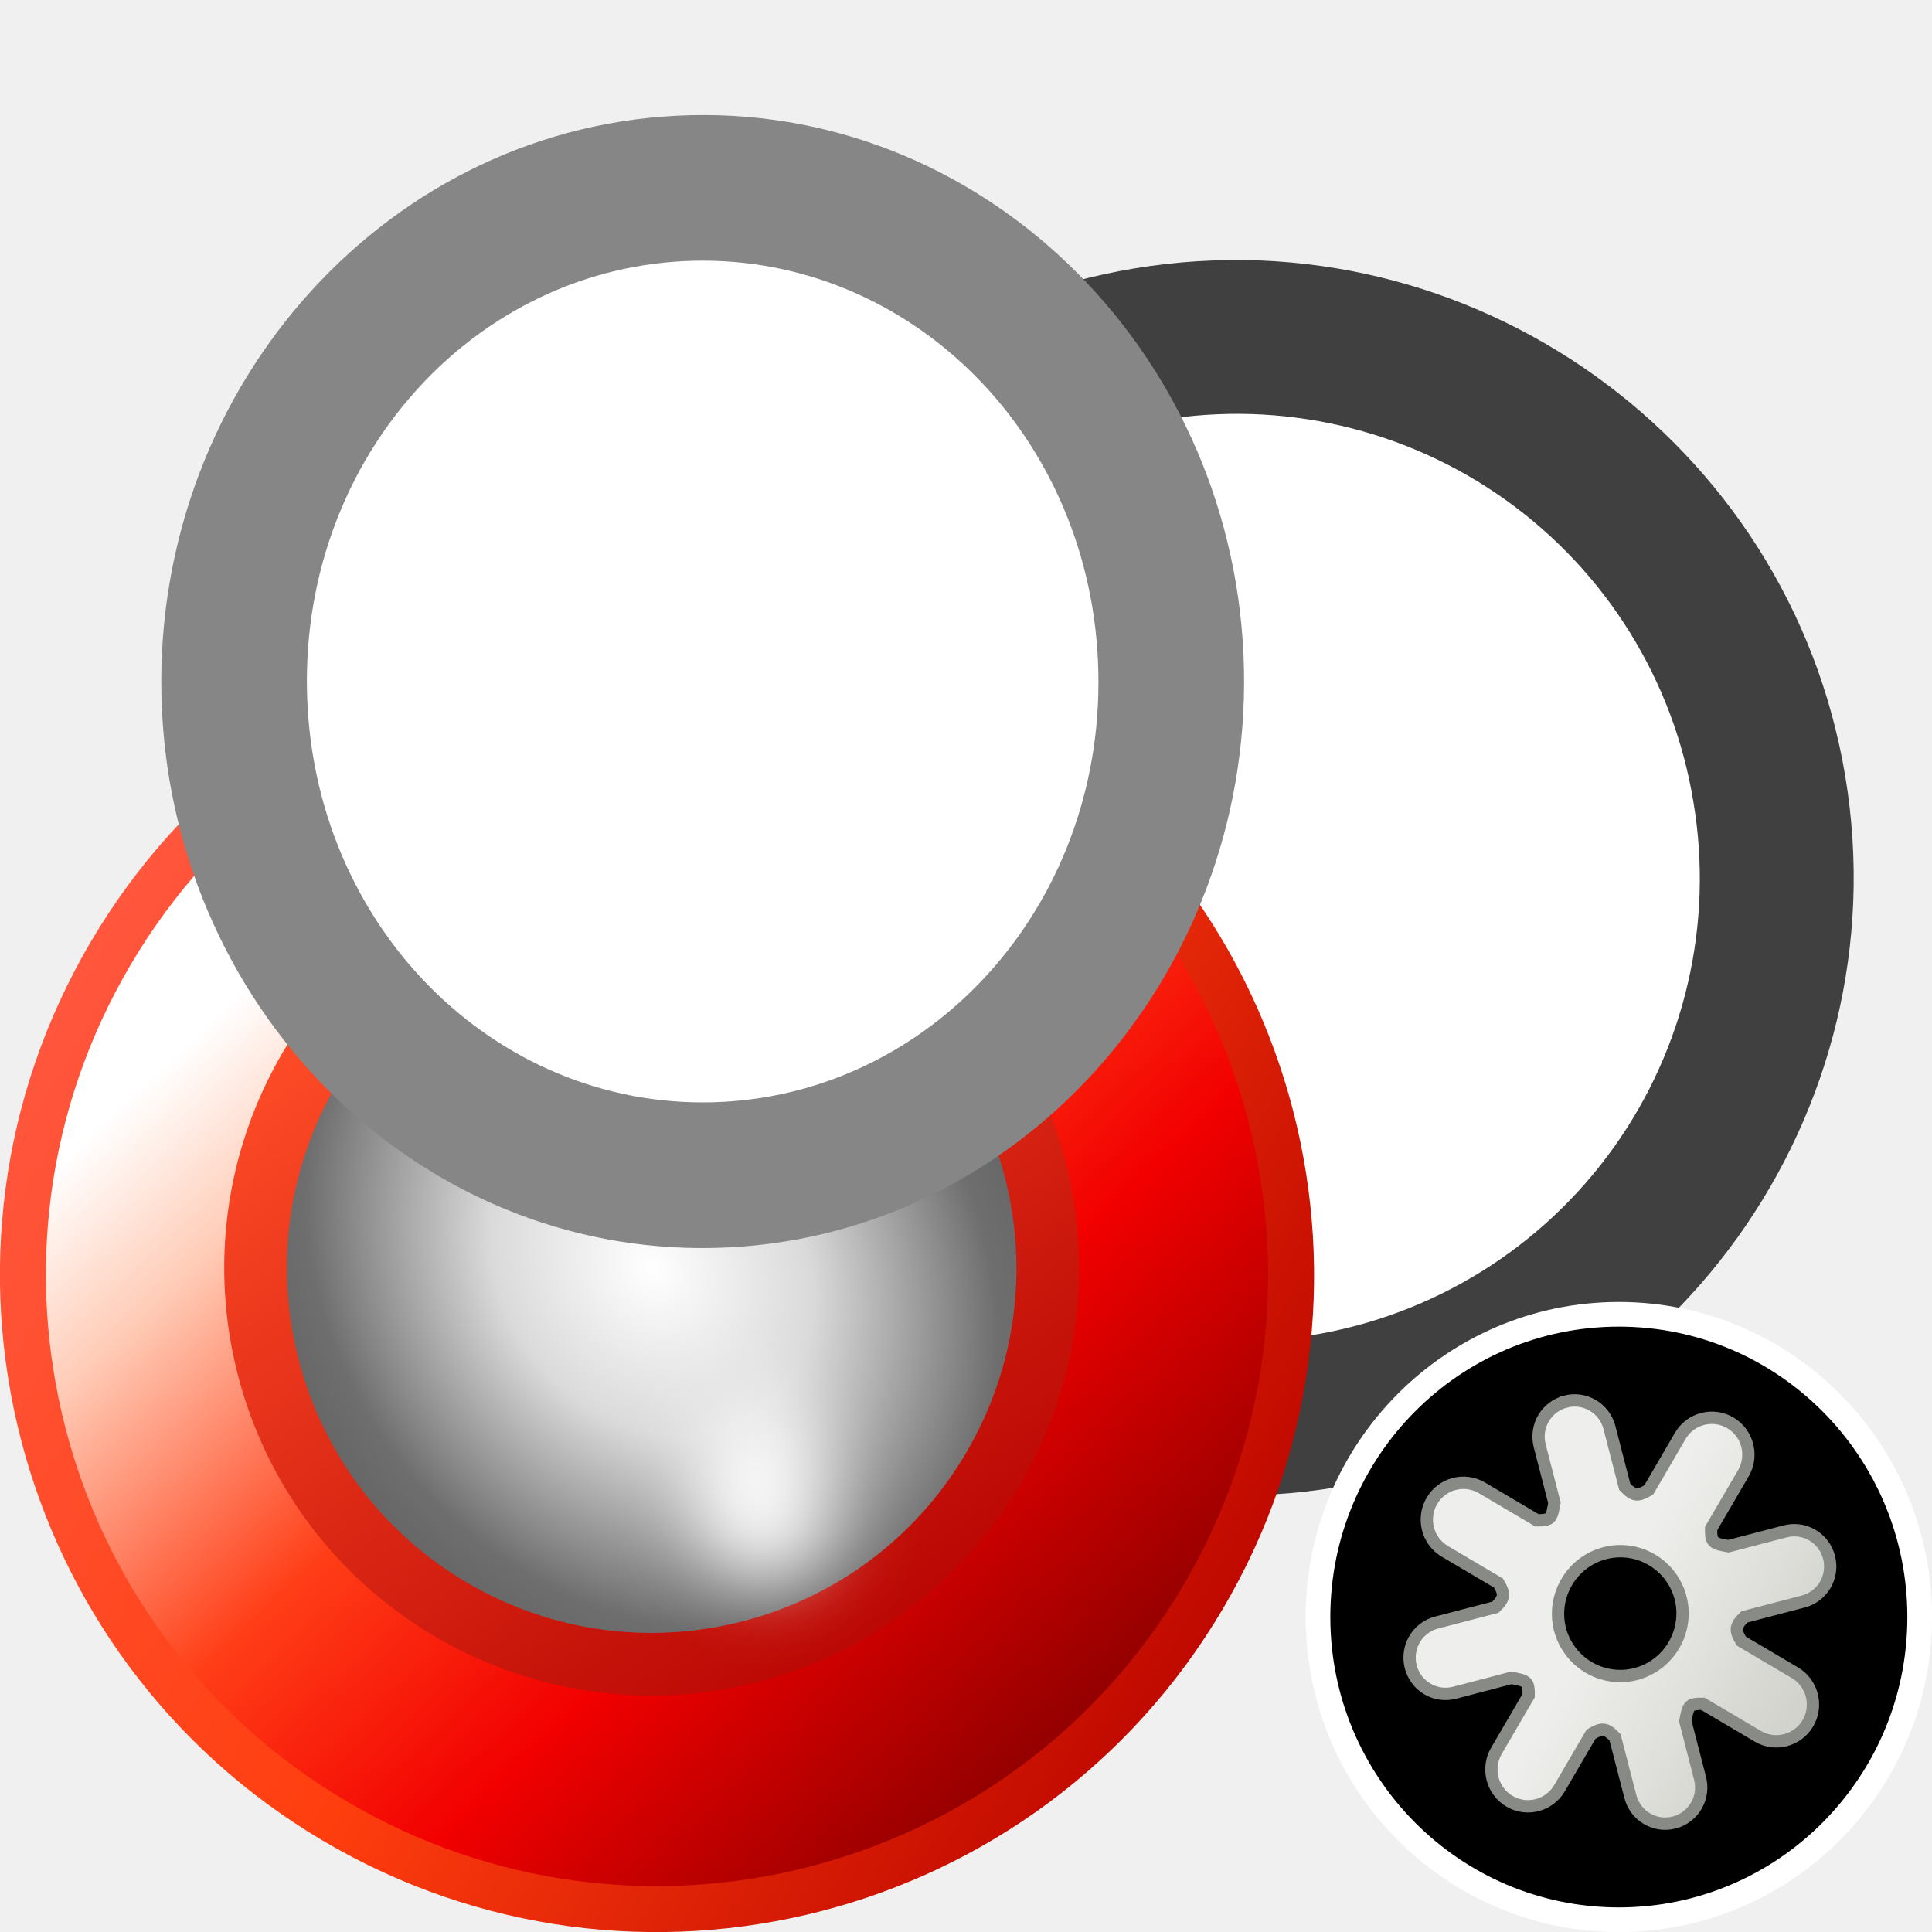
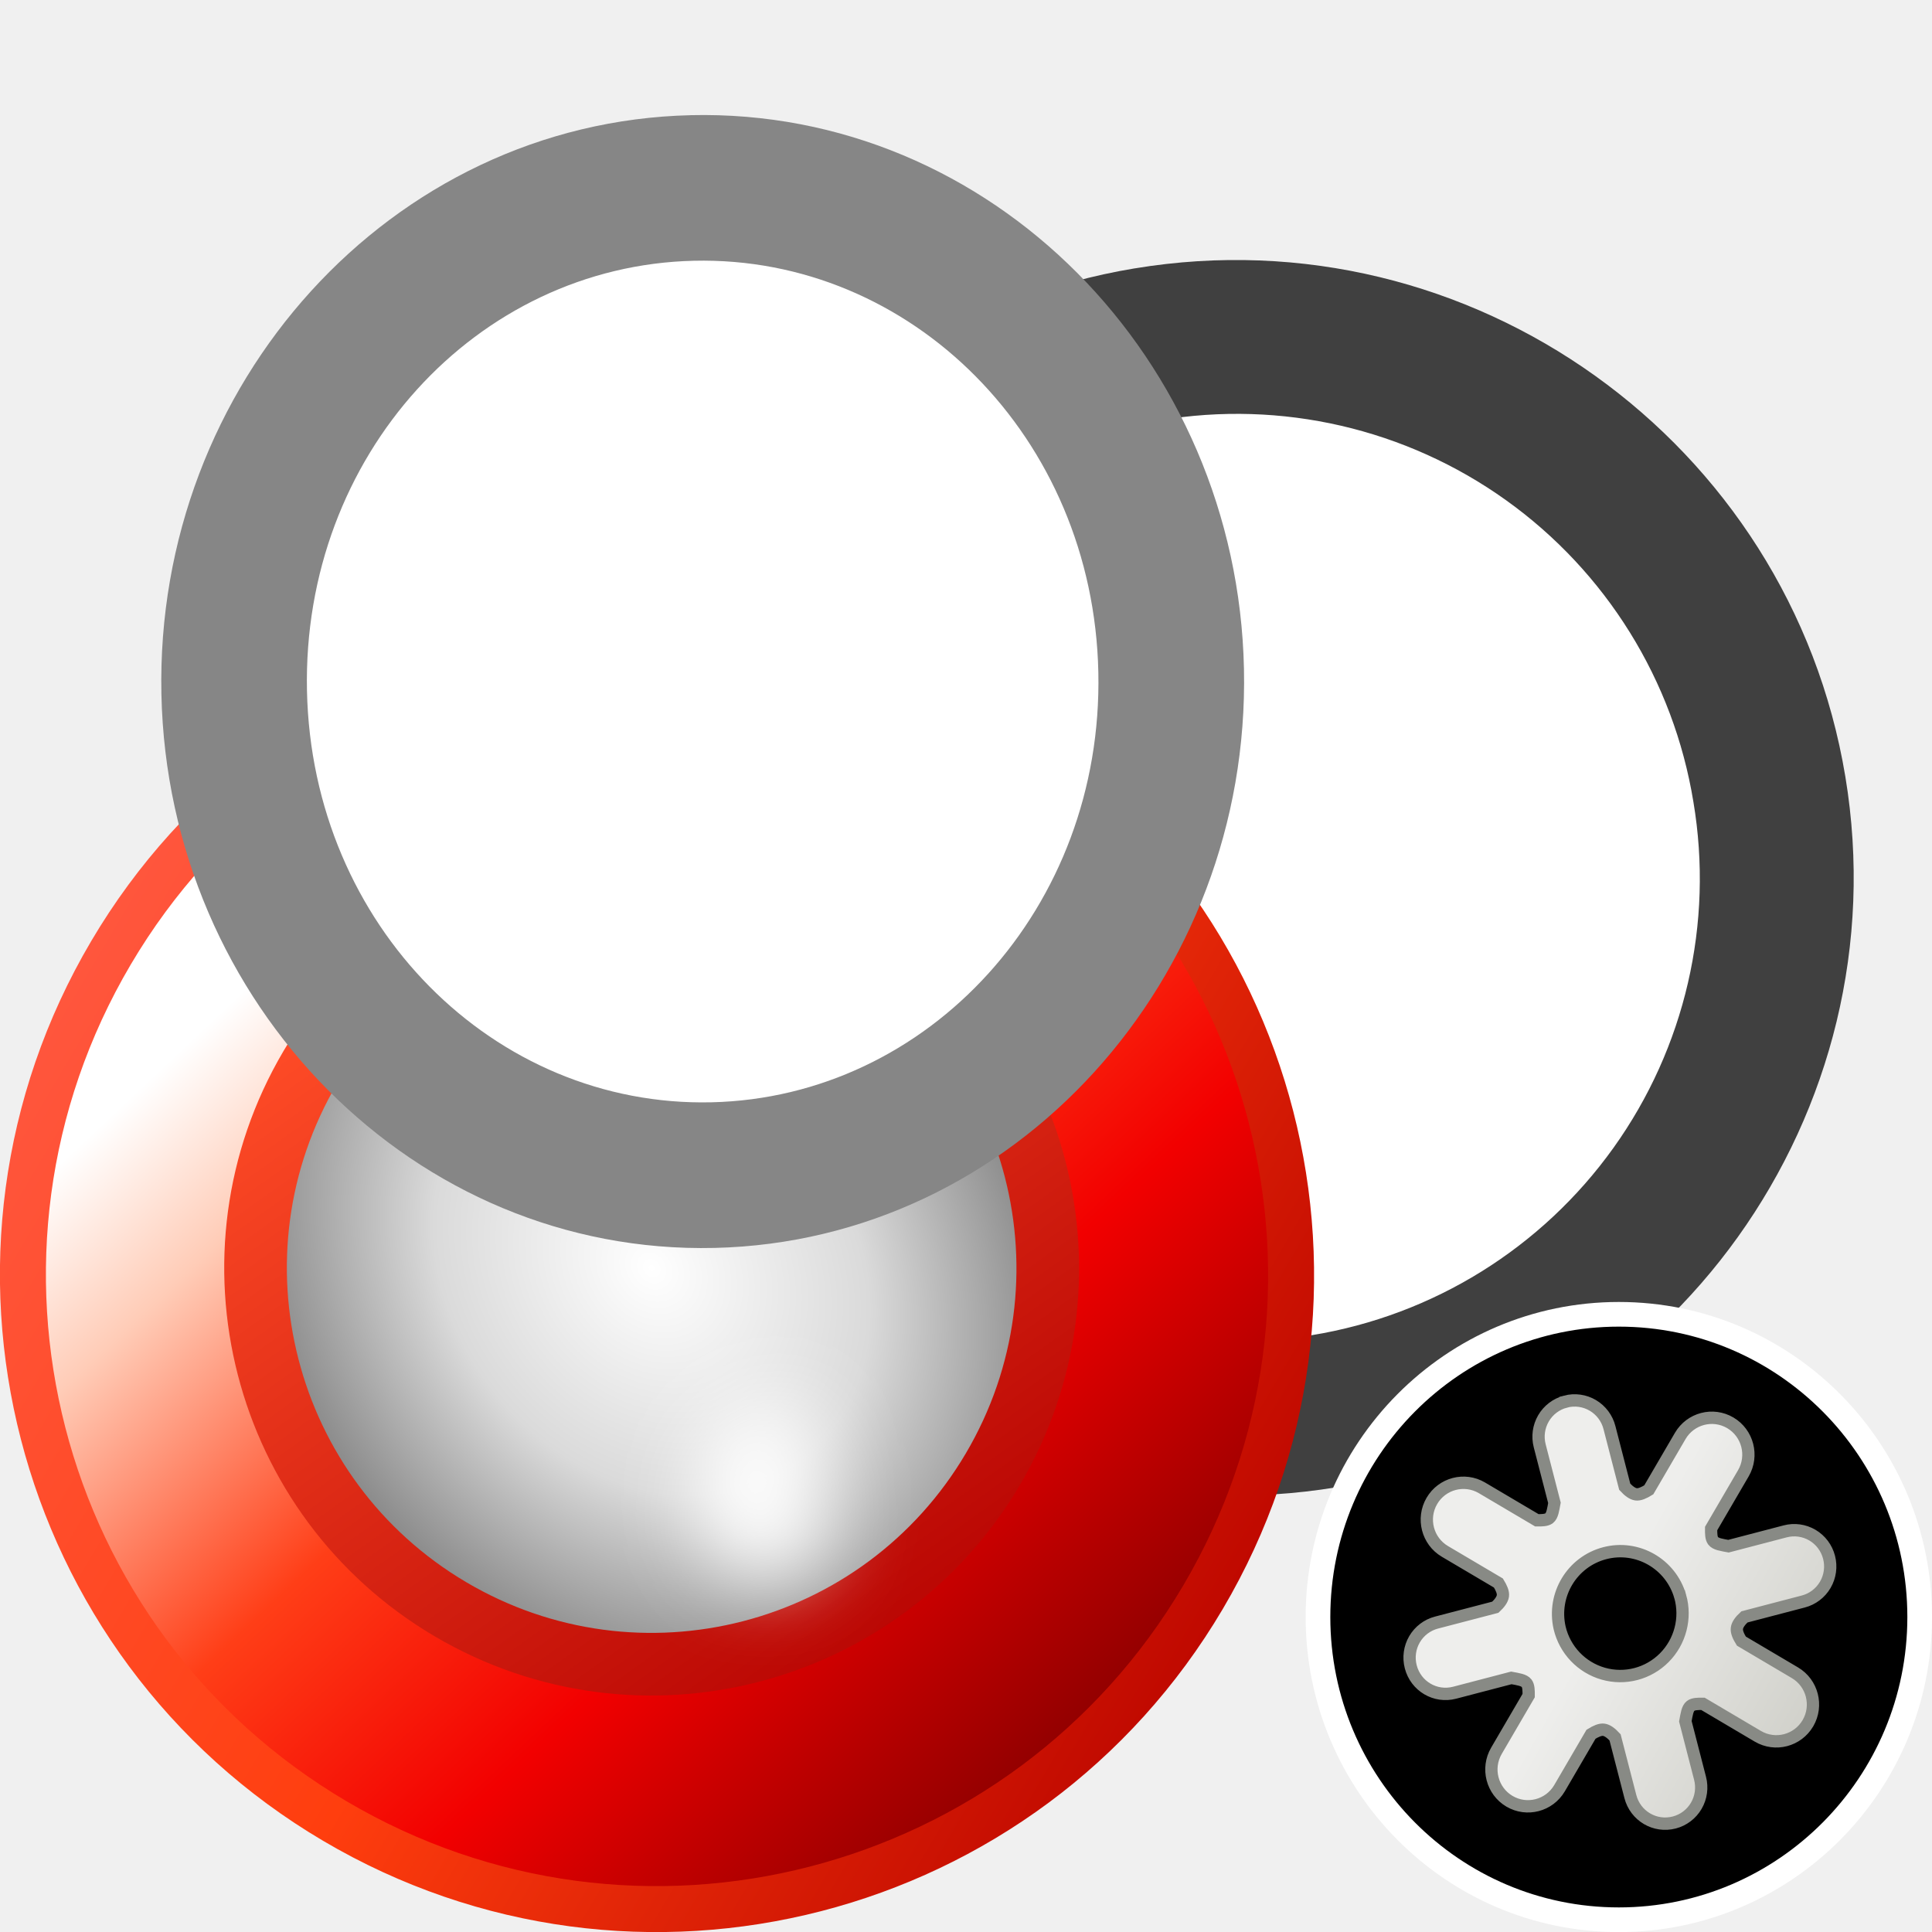
<svg xmlns="http://www.w3.org/2000/svg" xmlns:xlink="http://www.w3.org/1999/xlink" width="64mm" height="64mm" viewBox="0 0 64 64">
  <defs>
    <linearGradient xlink:href="#a" id="f" x1="-20.459" y1="-18.821" x2="-60.891" y2="-30.538" gradientUnits="userSpaceOnUse" />
    <linearGradient id="a">
      <stop offset=".113" stop-color="#fff" />
      <stop offset=".244" stop-color="#ffccb7" />
      <stop offset=".48" stop-color="#ff3e17" />
      <stop offset=".705" stop-color="#f20000" />
      <stop offset="1" stop-color="#8d0000" />
    </linearGradient>
    <linearGradient xlink:href="#b" id="g" x1="-62.22" y1="-25.308" x2="-18.692" y2="-25.308" gradientUnits="userSpaceOnUse" />
    <linearGradient id="b">
      <stop offset=".001" stop-color="#c00900" />
      <stop offset=".503" stop-color="#ff3e0e" />
      <stop offset="1" stop-color="#ff563d" />
    </linearGradient>
    <linearGradient id="c">
      <stop offset="0" stop-color="#fff" />
-       <stop offset=".346" stop-color="#dadada" />
-       <stop offset=".744" stop-color="#6e6e6e" />
-       <stop offset="1" stop-color="#5d5d5d" />
+       <stop offset=".468" stop-color="#dadada" />
+       <stop offset="1" stop-color="#6e6e6e" />
    </linearGradient>
    <linearGradient xlink:href="#d" id="i" x1="-28.175" y1="-18.696" x2="-56.278" y2="-31.224" gradientUnits="userSpaceOnUse" />
    <linearGradient id="d">
      <stop offset="0" stop-color="#ff4c27" />
      <stop offset="1" stop-color="#b30000" />
    </linearGradient>
    <linearGradient xlink:href="#e" id="k" x1="7.598" y1="7.681" x2="12.404" y2="12.336" gradientUnits="userSpaceOnUse" gradientTransform="matrix(1.12453 -.29235 .29238 1.1244 47.126 26.974)" />
    <linearGradient id="e">
      <stop offset="0" stop-color="#eeeeec" />
      <stop offset="1" stop-color="#d2d2cc" />
    </linearGradient>
    <radialGradient xlink:href="#c" id="h" cx="-40.187" cy="-25.201" fx="-40.187" fy="-25.201" r="14.157" gradientUnits="userSpaceOnUse" gradientTransform="rotate(200.522 -44.48 -25.978)scale(1.21365 1)" />
    <filter id="j" x="-.663" y="-.535" width="2.325" height="2.069" color-interpolation-filters="sRGB">
      <feGaussianBlur stdDeviation="0.707 0.726" />
    </filter>
  </defs>
  <path d="M58.612 26.146A17.913 17.913 0 0 1 43.87 46.748 17.913 17.913 0 0 1 23.27 32.006 17.913 17.913 0 0 1 38.01 11.404a17.913 17.913 0 0 1 20.602 14.742" fill="#fff" />
  <path d="M37.593 8.889c-11.12 1.843-18.684 12.414-16.84 23.534 1.843 11.12 12.414 18.686 23.534 16.842C55.407 47.422 62.973 36.85 61.13 25.73c-1.843-11.12-12.416-18.684-23.536-16.84m.834 5.033a15.32 15.32 0 0 1 17.668 12.641A15.32 15.32 0 0 1 43.453 44.23 15.32 15.32 0 0 1 25.786 31.59a15.32 15.32 0 0 1 12.641-17.667" fill="#404040" />
  <g transform="translate(-.218 -.119)">
    <circle cx="-40.456" cy="-25.308" r="21.002" transform="rotate(-149.458)" fill="url(#f)" stroke="url(#g)" stroke-width="1.523" stroke-linecap="round" stroke-linejoin="round" />
    <circle cx="-40.187" cy="-25.201" r="13.12" transform="rotate(-149.458)" fill="url(#h)" stroke="url(#i)" stroke-width="2.075" stroke-linecap="round" stroke-linejoin="round" />
    <path style="mix-blend-mode:normal" transform="translate(-26.424 -3.209)scale(1.79036)" d="M30.32 29.412a1.28 1.63 0 0 1-1.159 1.623 1.28 1.63 0 0 1-1.38-1.314 1.28 1.63 0 0 1 .898-1.872 1.28 1.63 0 0 1 1.549.958l-1.189.605z" fill="#fff" filter="url(#j)" />
  </g>
  <path d="M38.797 22.214a15.524 16.354.004 0 1-15.176 16.714A15.524 16.354.004 0 1 7.758 22.94 15.524 16.354.004 0 1 22.933 6.227a15.524 16.354.004 0 1 15.864 15.987" fill="#fff" />
  <path d="M22.882 3.816c-9.944.232-17.752 8.913-17.535 19.18.216 10.268 8.38 18.575 18.325 18.343s17.752-8.913 17.536-19.18C40.992 11.89 32.826 3.583 22.882 3.815m.102 4.823c7.198-.168 13.237 5.84 13.4 13.632.165 7.793-5.615 14.077-12.813 14.245s-13.238-5.84-13.402-13.632c-.164-7.793 5.616-14.077 12.815-14.245" fill="#868686" />
  <ellipse ry="10.028" rx="9.966" cy="53.566" cx="53.626" style="marker:none" color="#000" overflow="visible" stroke="#fff" stroke-width=".817" enable-background="accumulate" />
  <g color="#000">
    <path style="marker:none" d="M60.644 33.586a2.176 2.176 0 1 1-4.21 1.095 2.176 2.176 0 0 1 4.21-1.095zM56.64 26.83a1.255 1.255 0 0 0-.9 1.533l.514 1.978c-.045.235-.07.448-.186.536-.092.07-.254.073-.428.07l-1.918-1.125a1.28 1.28 0 0 0-1.75.455 1.28 1.28 0 0 0 .455 1.75l1.87 1.097c.104.168.173.321.156.447s-.117.259-.263.393l-2.054.534a1.255 1.255 0 0 0-.901 1.534c.175.675.86 1.076 1.534.901l1.978-.514c.235.044.448.07.536.185.07.093.072.254.07.429l-1.126 1.917a1.28 1.28 0 0 0 .455 1.75 1.28 1.28 0 0 0 1.75-.455l1.098-1.87c.168-.104.321-.173.447-.156s.259.117.393.263l.535 2.054c.175.675.86 1.076 1.534.9a1.255 1.255 0 0 0 .9-1.533l-.514-1.978c.044-.235.07-.447.186-.536.092-.07.254-.072.428-.07l1.917 1.126a1.28 1.28 0 0 0 1.75-.455 1.28 1.28 0 0 0-.455-1.75l-1.869-1.098c-.104-.167-.174-.32-.157-.446.017-.127.118-.26.264-.394l2.054-.534a1.255 1.255 0 0 0 .9-1.534 1.255 1.255 0 0 0-1.533-.9l-1.978.514c-.235-.044-.448-.07-.536-.186-.07-.092-.073-.254-.07-.428l1.125-1.917a1.28 1.28 0 0 0-.455-1.75 1.28 1.28 0 0 0-1.75.455l-1.098 1.87c-.167.103-.32.173-.446.156-.127-.017-.26-.118-.394-.263l-.534-2.055a1.255 1.255 0 0 0-1.534-.9z" overflow="visible" fill="none" stroke="#000" stroke-width=".859" enable-background="accumulate" transform="matrix(.94861 0 0 .9545 -1.712 21.297)" />
    <path d="M60.479 33.088a2.176 2.176 0 1 1-4.211 1.095 2.176 2.176 0 0 1 4.21-1.095zm-4.005-6.756a1.255 1.255 0 0 0-.901 1.534l.514 1.978c-.044.234-.07.447-.185.535-.093.07-.254.073-.429.071l-1.917-1.126a1.28 1.28 0 0 0-1.75.455 1.28 1.28 0 0 0 .455 1.75l1.87 1.098c.103.167.173.32.156.446s-.118.26-.263.394L51.969 34a1.255 1.255 0 0 0-.9 1.533c.175.675.859 1.077 1.533.901l1.979-.514c.234.044.447.07.535.186.07.092.073.253.071.428l-1.126 1.917a1.28 1.28 0 0 0 .455 1.75 1.28 1.28 0 0 0 1.75-.455l1.098-1.87c.167-.103.32-.173.447-.156.126.017.258.118.393.263l.534 2.054c.175.675.86 1.076 1.534.901a1.255 1.255 0 0 0 .9-1.534l-.513-1.978c.044-.234.07-.447.185-.535.093-.07.254-.073.429-.071l1.917 1.126a1.28 1.28 0 0 0 1.75-.455 1.28 1.28 0 0 0-.455-1.75l-1.87-1.098c-.104-.167-.173-.32-.156-.446.017-.127.117-.26.263-.394l2.054-.534a1.255 1.255 0 0 0 .901-1.534 1.255 1.255 0 0 0-1.534-.9l-1.978.514c-.235-.044-.447-.07-.536-.186-.07-.092-.072-.253-.07-.428l1.126-1.917a1.28 1.28 0 0 0-.455-1.75 1.28 1.28 0 0 0-1.75.455l-1.098 1.87c-.168.103-.321.173-.447.156s-.259-.118-.393-.263l-.534-2.054a1.255 1.255 0 0 0-1.534-.901z" style="marker:none" overflow="visible" fill="url(#k)" fill-rule="evenodd" stroke="#888a85" stroke-width=".429" enable-background="accumulate" transform="matrix(.94861 0 0 .9545 -1.712 21.297)" />
  </g>
</svg>
